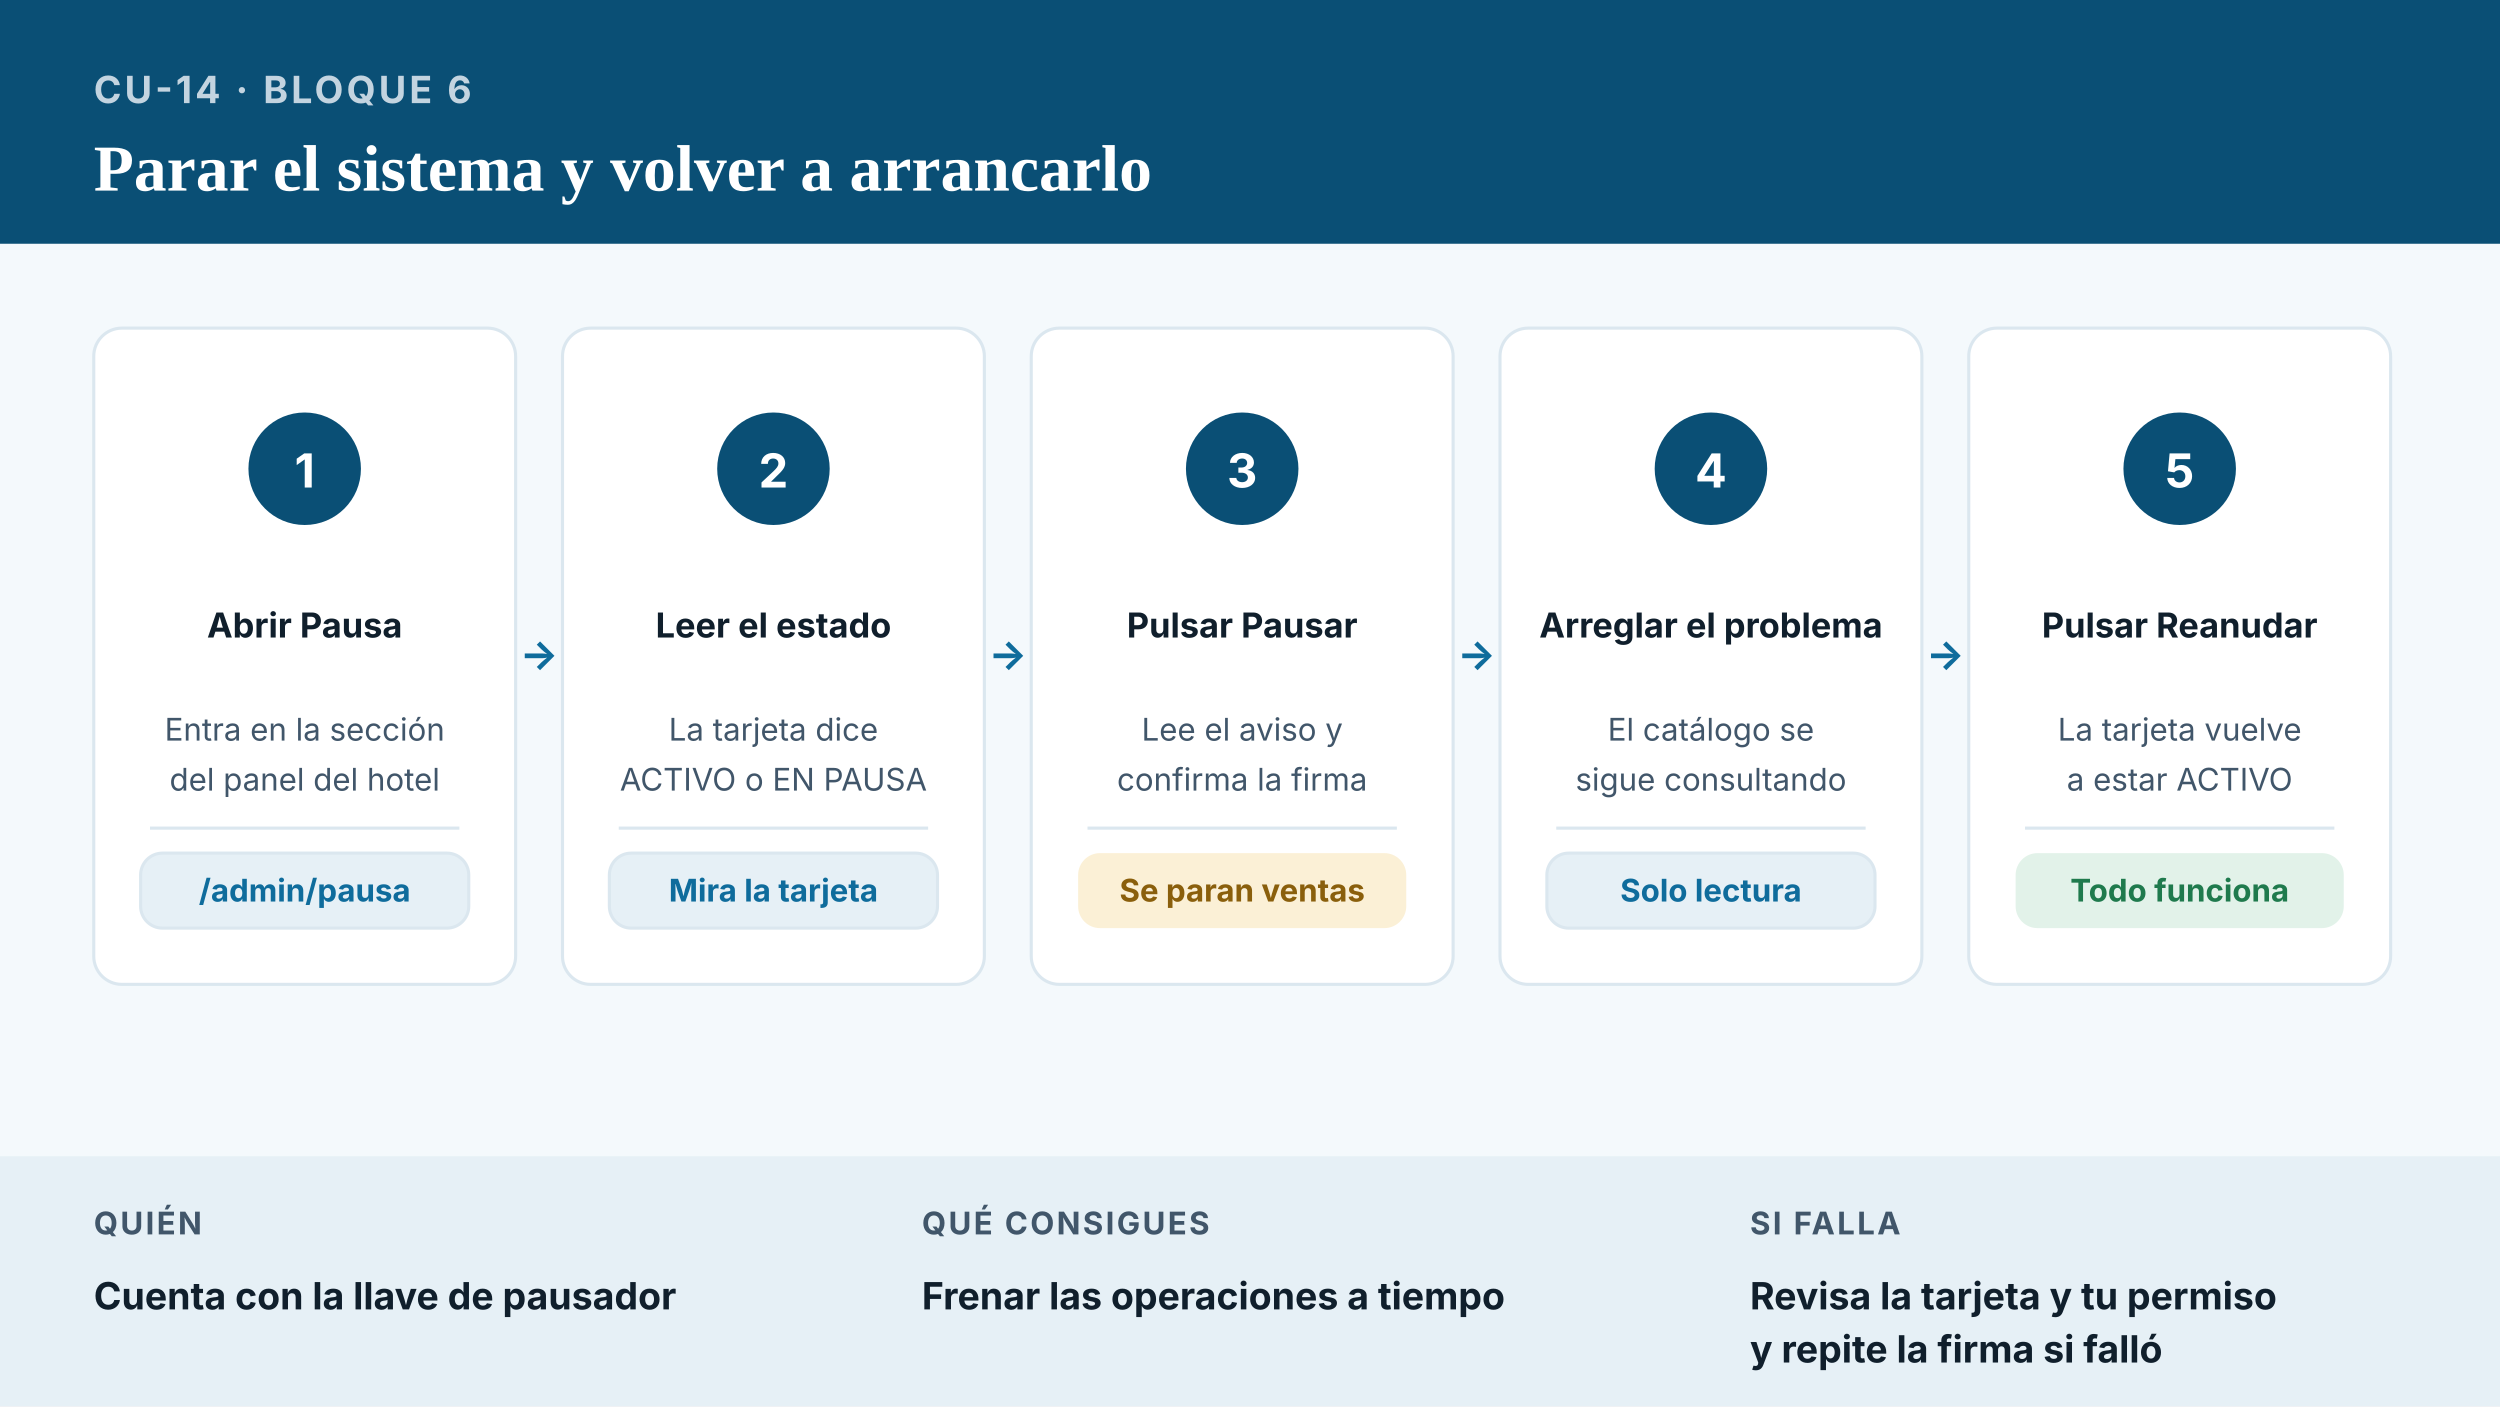
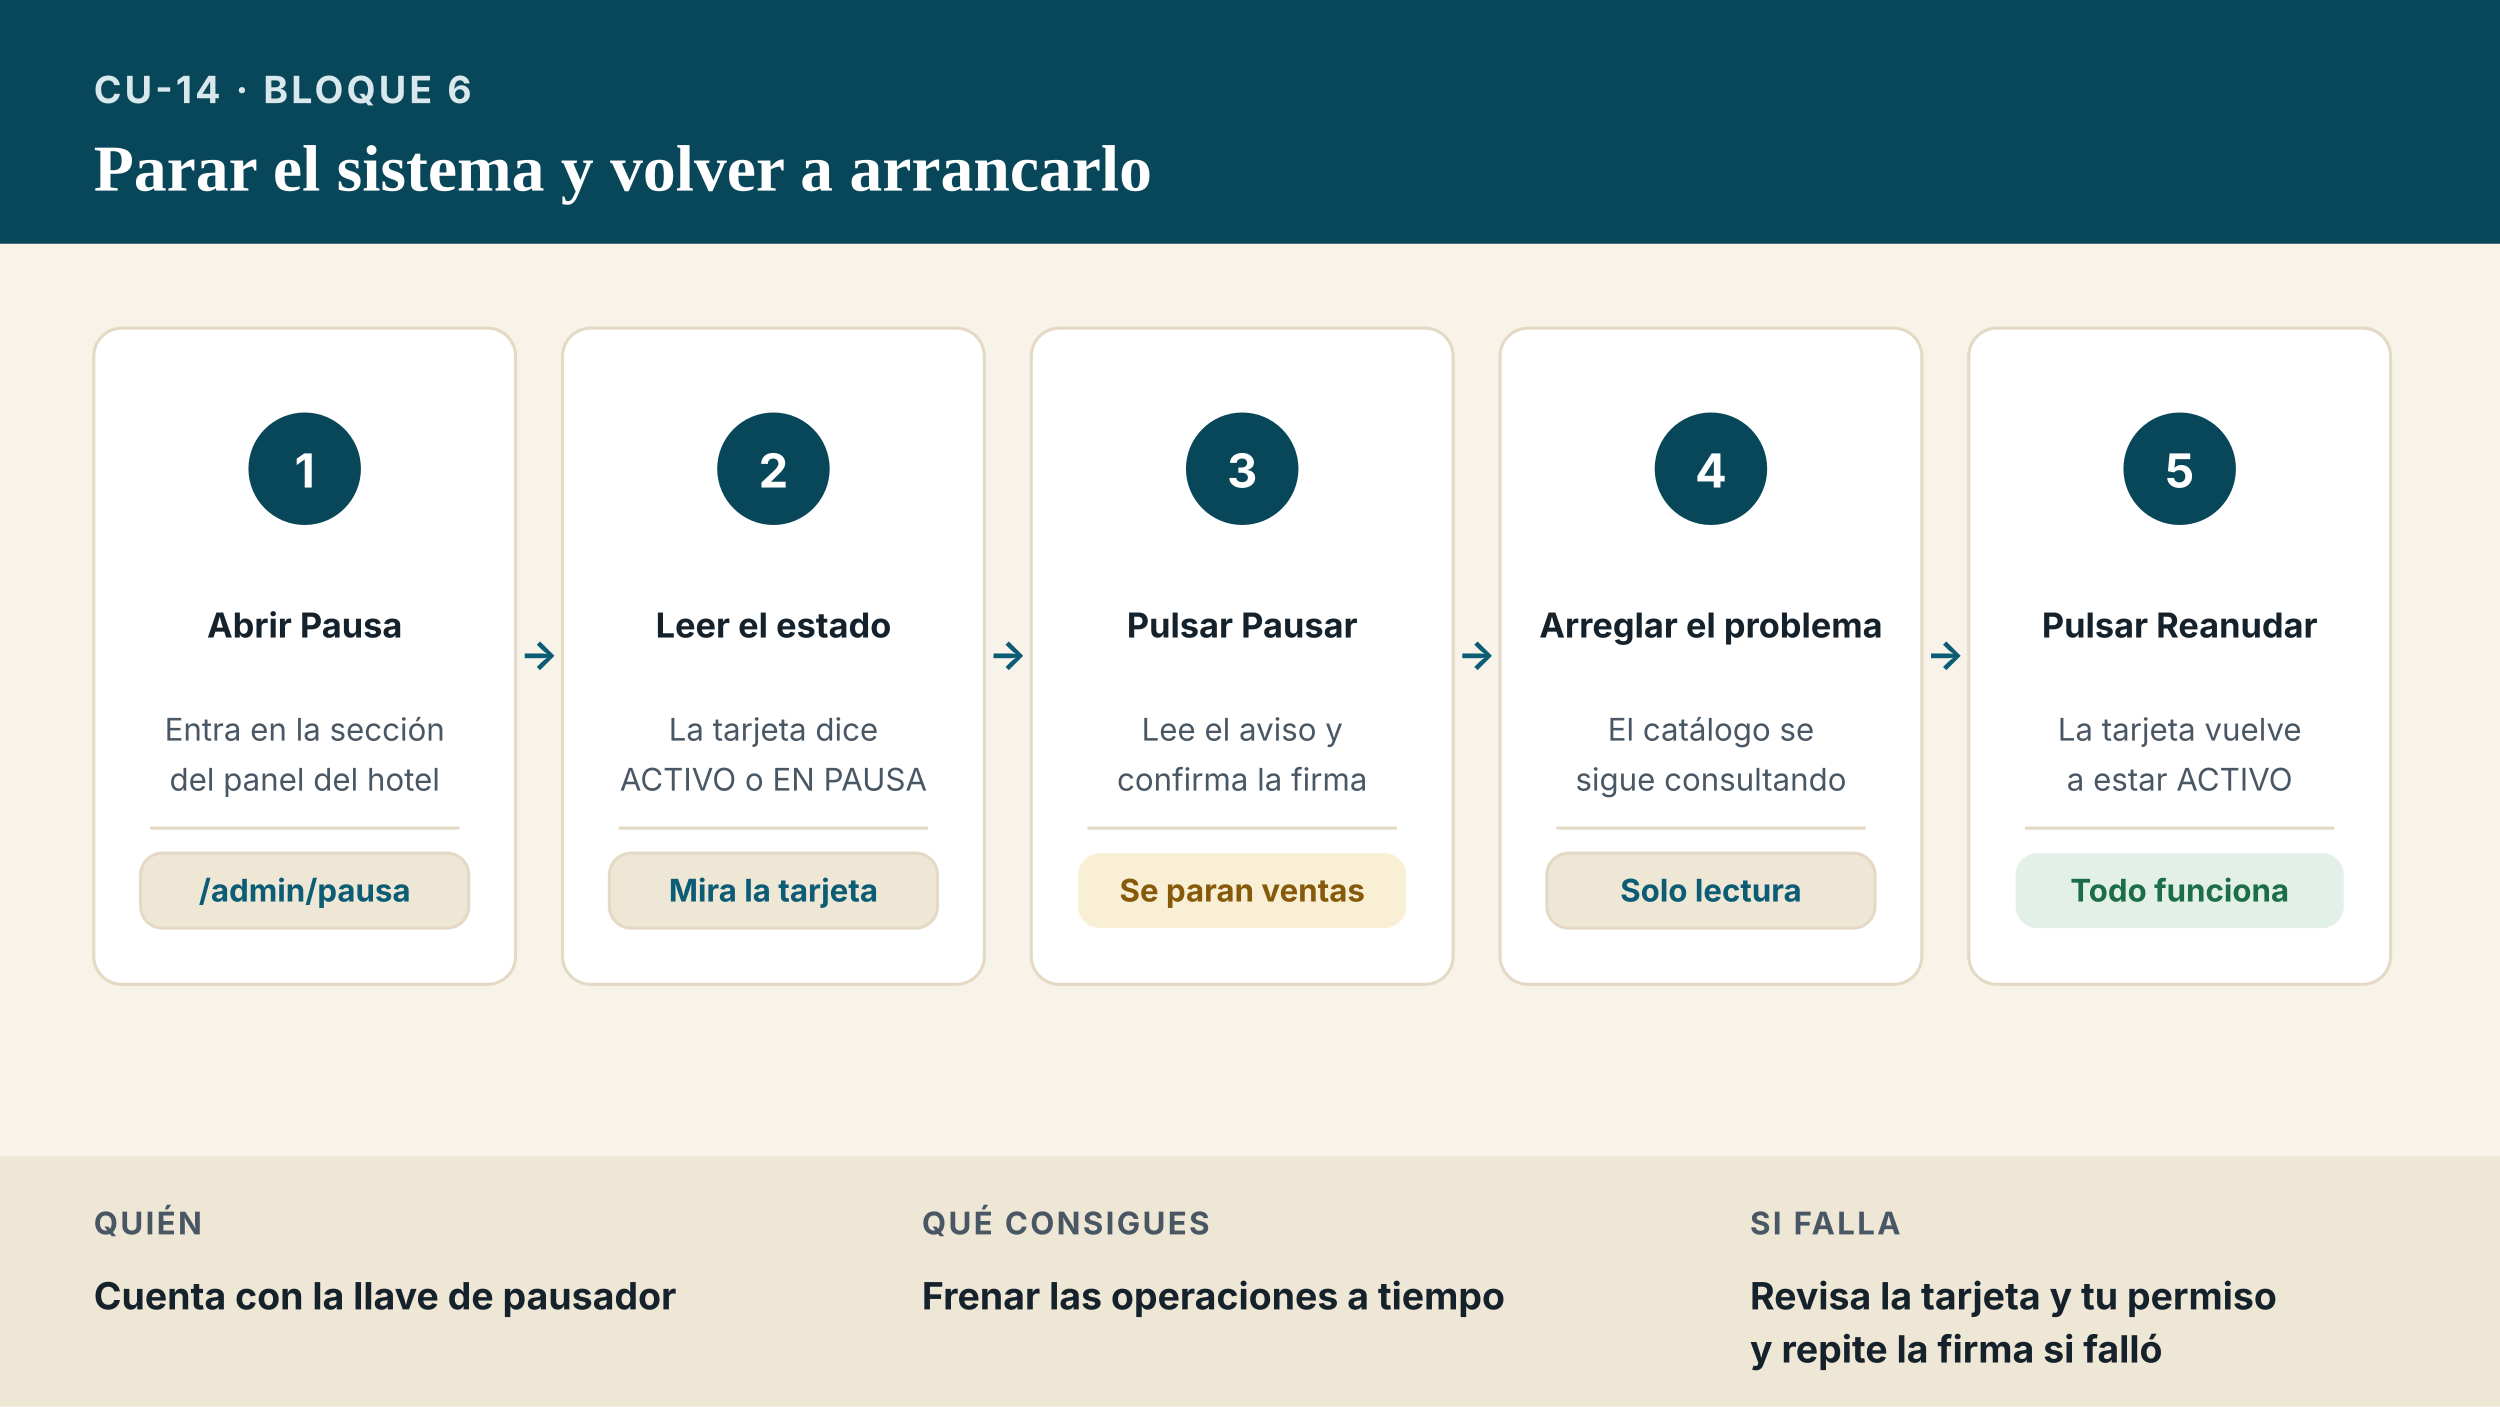
<svg xmlns="http://www.w3.org/2000/svg" viewBox="0 0 1600 900" width="1600" height="900" role="img" aria-labelledby="t d">
-   <rect width="1600" height="900" fill="#F4F9FC" />
-   <rect x="0" y="0" width="1600" height="156" fill="#0A4F75" />
-   <text x="60" y="66" font-family="'Hanken Grotesk', system-ui, -apple-system, 'Segoe UI', sans-serif" font-size="24" font-weight="700" fill="#C3D4E0" letter-spacing="2">CU-14 · BLOQUE 6</text>
+   <rect width="1600" height="900" fill="#F8F3E9" />
+   <rect x="0" y="0" width="1600" height="156" fill="#084659" />
+   <text x="60" y="66" font-family="'Hanken Grotesk', system-ui, -apple-system, 'Segoe UI', sans-serif" font-size="24" font-weight="700" fill="#D9E8EC" letter-spacing="2">CU-14 · BLOQUE 6</text>
  <text x="60" y="122" font-family="Fraunces, Georgia, 'Times New Roman', serif" font-size="42" font-weight="700" fill="#FFFFFF">Parar el sistema y volver a arrancarlo</text>
-   <rect x="60" y="210" width="270" height="420" rx="18" fill="#FFFFFF" stroke="#DBE7EF" stroke-width="2" />
-   <circle cx="195" cy="300" r="36" fill="#0A4F75" />
+   <rect x="60" y="210" width="270" height="420" rx="18" fill="#FFFFFF" stroke="#E4D9C5" stroke-width="2" />
+   <circle cx="195" cy="300" r="36" fill="#084659" />
  <text x="195" y="312" text-anchor="middle" font-family="'Hanken Grotesk', system-ui, -apple-system, 'Segoe UI', sans-serif" font-size="30" font-weight="700" fill="#FFFFFF">1</text>
-   <text x="195" y="408" text-anchor="middle" font-family="'Hanken Grotesk', system-ui, -apple-system, 'Segoe UI', sans-serif" font-size="22" font-weight="700" fill="#101F2C">Abrir Pausa</text>
-   <text x="195" y="474" text-anchor="middle" font-family="'Hanken Grotesk', system-ui, -apple-system, 'Segoe UI', sans-serif" font-size="20" fill="#41566A">Entra en la sección</text>
-   <text x="195" y="506" text-anchor="middle" font-family="'Hanken Grotesk', system-ui, -apple-system, 'Segoe UI', sans-serif" font-size="20" fill="#41566A">del panel del hotel</text>
-   <path d="M96 530 H294" stroke="#DBE7EF" stroke-width="2" fill="none" />
-   <rect x="90" y="546" width="210" height="48" rx="14" fill="#E6F0F6" stroke="#DBE7EF" stroke-width="2" />
-   <text x="195" y="577" text-anchor="middle" font-family="'Hanken Grotesk', system-ui, -apple-system, 'Segoe UI', sans-serif" font-size="20" font-weight="700" fill="#0F6C9C">/admin/pausa</text>
-   <rect x="360" y="210" width="270" height="420" rx="18" fill="#FFFFFF" stroke="#DBE7EF" stroke-width="2" />
-   <circle cx="495" cy="300" r="36" fill="#0A4F75" />
+   <text x="195" y="408" text-anchor="middle" font-family="'Hanken Grotesk', system-ui, -apple-system, 'Segoe UI', sans-serif" font-size="22" font-weight="700" fill="#15222C">Abrir Pausa</text>
+   <text x="195" y="474" text-anchor="middle" font-family="'Hanken Grotesk', system-ui, -apple-system, 'Segoe UI', sans-serif" font-size="20" fill="#495764">Entra en la sección</text>
+   <text x="195" y="506" text-anchor="middle" font-family="'Hanken Grotesk', system-ui, -apple-system, 'Segoe UI', sans-serif" font-size="20" fill="#495764">del panel del hotel</text>
+   <path d="M96 530 H294" stroke="#E4D9C5" stroke-width="2" fill="none" />
+   <rect x="90" y="546" width="210" height="48" rx="14" fill="#EFE7D6" stroke="#E4D9C5" stroke-width="2" />
+   <text x="195" y="577" text-anchor="middle" font-family="'Hanken Grotesk', system-ui, -apple-system, 'Segoe UI', sans-serif" font-size="20" font-weight="700" fill="#0B5C74">/admin/pausa</text>
+   <rect x="360" y="210" width="270" height="420" rx="18" fill="#FFFFFF" stroke="#E4D9C5" stroke-width="2" />
+   <circle cx="495" cy="300" r="36" fill="#084659" />
  <text x="495" y="312" text-anchor="middle" font-family="'Hanken Grotesk', system-ui, -apple-system, 'Segoe UI', sans-serif" font-size="30" font-weight="700" fill="#FFFFFF">2</text>
-   <text x="495" y="408" text-anchor="middle" font-family="'Hanken Grotesk', system-ui, -apple-system, 'Segoe UI', sans-serif" font-size="22" font-weight="700" fill="#101F2C">Leer el estado</text>
-   <text x="495" y="474" text-anchor="middle" font-family="'Hanken Grotesk', system-ui, -apple-system, 'Segoe UI', sans-serif" font-size="20" fill="#41566A">La tarjeta dice</text>
-   <text x="495" y="506" text-anchor="middle" font-family="'Hanken Grotesk', system-ui, -apple-system, 'Segoe UI', sans-serif" font-size="20" fill="#41566A">ACTIVO o EN PAUSA</text>
-   <path d="M396 530 H594" stroke="#DBE7EF" stroke-width="2" fill="none" />
-   <rect x="390" y="546" width="210" height="48" rx="14" fill="#E6F0F6" stroke="#DBE7EF" stroke-width="2" />
-   <text x="495" y="577" text-anchor="middle" font-family="'Hanken Grotesk', system-ui, -apple-system, 'Segoe UI', sans-serif" font-size="20" font-weight="700" fill="#0F6C9C">Mira la tarjeta</text>
-   <rect x="660" y="210" width="270" height="420" rx="18" fill="#FFFFFF" stroke="#DBE7EF" stroke-width="2" />
-   <circle cx="795" cy="300" r="36" fill="#0A4F75" />
+   <text x="495" y="408" text-anchor="middle" font-family="'Hanken Grotesk', system-ui, -apple-system, 'Segoe UI', sans-serif" font-size="22" font-weight="700" fill="#15222C">Leer el estado</text>
+   <text x="495" y="474" text-anchor="middle" font-family="'Hanken Grotesk', system-ui, -apple-system, 'Segoe UI', sans-serif" font-size="20" fill="#495764">La tarjeta dice</text>
+   <text x="495" y="506" text-anchor="middle" font-family="'Hanken Grotesk', system-ui, -apple-system, 'Segoe UI', sans-serif" font-size="20" fill="#495764">ACTIVO o EN PAUSA</text>
+   <path d="M396 530 H594" stroke="#E4D9C5" stroke-width="2" fill="none" />
+   <rect x="390" y="546" width="210" height="48" rx="14" fill="#EFE7D6" stroke="#E4D9C5" stroke-width="2" />
+   <text x="495" y="577" text-anchor="middle" font-family="'Hanken Grotesk', system-ui, -apple-system, 'Segoe UI', sans-serif" font-size="20" font-weight="700" fill="#0B5C74">Mira la tarjeta</text>
+   <rect x="660" y="210" width="270" height="420" rx="18" fill="#FFFFFF" stroke="#E4D9C5" stroke-width="2" />
+   <circle cx="795" cy="300" r="36" fill="#084659" />
  <text x="795" y="312" text-anchor="middle" font-family="'Hanken Grotesk', system-ui, -apple-system, 'Segoe UI', sans-serif" font-size="30" font-weight="700" fill="#FFFFFF">3</text>
-   <text x="795" y="408" text-anchor="middle" font-family="'Hanken Grotesk', system-ui, -apple-system, 'Segoe UI', sans-serif" font-size="22" font-weight="700" fill="#101F2C">Pulsar Pausar</text>
-   <text x="795" y="474" text-anchor="middle" font-family="'Hanken Grotesk', system-ui, -apple-system, 'Segoe UI', sans-serif" font-size="20" fill="#41566A">Lee el aviso y</text>
-   <text x="795" y="506" text-anchor="middle" font-family="'Hanken Grotesk', system-ui, -apple-system, 'Segoe UI', sans-serif" font-size="20" fill="#41566A">confirma la firma</text>
-   <path d="M696 530 H894" stroke="#DBE7EF" stroke-width="2" fill="none" />
-   <rect x="690" y="546" width="210" height="48" rx="14" fill="#FBF0D6" />
-   <text x="795" y="577" text-anchor="middle" font-family="'Hanken Grotesk', system-ui, -apple-system, 'Segoe UI', sans-serif" font-size="20" font-weight="700" fill="#8A5F0C">Se paran ventas</text>
-   <rect x="960" y="210" width="270" height="420" rx="18" fill="#FFFFFF" stroke="#DBE7EF" stroke-width="2" />
-   <circle cx="1095" cy="300" r="36" fill="#0A4F75" />
+   <text x="795" y="408" text-anchor="middle" font-family="'Hanken Grotesk', system-ui, -apple-system, 'Segoe UI', sans-serif" font-size="22" font-weight="700" fill="#15222C">Pulsar Pausar</text>
+   <text x="795" y="474" text-anchor="middle" font-family="'Hanken Grotesk', system-ui, -apple-system, 'Segoe UI', sans-serif" font-size="20" fill="#495764">Lee el aviso y</text>
+   <text x="795" y="506" text-anchor="middle" font-family="'Hanken Grotesk', system-ui, -apple-system, 'Segoe UI', sans-serif" font-size="20" fill="#495764">confirma la firma</text>
+   <path d="M696 530 H894" stroke="#E4D9C5" stroke-width="2" fill="none" />
+   <rect x="690" y="546" width="210" height="48" rx="14" fill="#F9EFD4" />
+   <text x="795" y="577" text-anchor="middle" font-family="'Hanken Grotesk', system-ui, -apple-system, 'Segoe UI', sans-serif" font-size="20" font-weight="700" fill="#875A0B">Se paran ventas</text>
+   <rect x="960" y="210" width="270" height="420" rx="18" fill="#FFFFFF" stroke="#E4D9C5" stroke-width="2" />
+   <circle cx="1095" cy="300" r="36" fill="#084659" />
  <text x="1095" y="312" text-anchor="middle" font-family="'Hanken Grotesk', system-ui, -apple-system, 'Segoe UI', sans-serif" font-size="30" font-weight="700" fill="#FFFFFF">4</text>
-   <text x="1095" y="408" text-anchor="middle" font-family="'Hanken Grotesk', system-ui, -apple-system, 'Segoe UI', sans-serif" font-size="22" font-weight="700" fill="#101F2C">Arreglar el problema</text>
-   <text x="1095" y="474" text-anchor="middle" font-family="'Hanken Grotesk', system-ui, -apple-system, 'Segoe UI', sans-serif" font-size="20" fill="#41566A">El catálogo se</text>
-   <text x="1095" y="506" text-anchor="middle" font-family="'Hanken Grotesk', system-ui, -apple-system, 'Segoe UI', sans-serif" font-size="20" fill="#41566A">sigue consultando</text>
-   <path d="M996 530 H1194" stroke="#DBE7EF" stroke-width="2" fill="none" />
-   <rect x="990" y="546" width="210" height="48" rx="14" fill="#E6F0F6" stroke="#DBE7EF" stroke-width="2" />
-   <text x="1095" y="577" text-anchor="middle" font-family="'Hanken Grotesk', system-ui, -apple-system, 'Segoe UI', sans-serif" font-size="20" font-weight="700" fill="#0F6C9C">Solo lectura</text>
-   <rect x="1260" y="210" width="270" height="420" rx="18" fill="#FFFFFF" stroke="#DBE7EF" stroke-width="2" />
-   <circle cx="1395" cy="300" r="36" fill="#0A4F75" />
+   <text x="1095" y="408" text-anchor="middle" font-family="'Hanken Grotesk', system-ui, -apple-system, 'Segoe UI', sans-serif" font-size="22" font-weight="700" fill="#15222C">Arreglar el problema</text>
+   <text x="1095" y="474" text-anchor="middle" font-family="'Hanken Grotesk', system-ui, -apple-system, 'Segoe UI', sans-serif" font-size="20" fill="#495764">El catálogo se</text>
+   <text x="1095" y="506" text-anchor="middle" font-family="'Hanken Grotesk', system-ui, -apple-system, 'Segoe UI', sans-serif" font-size="20" fill="#495764">sigue consultando</text>
+   <path d="M996 530 H1194" stroke="#E4D9C5" stroke-width="2" fill="none" />
+   <rect x="990" y="546" width="210" height="48" rx="14" fill="#EFE7D6" stroke="#E4D9C5" stroke-width="2" />
+   <text x="1095" y="577" text-anchor="middle" font-family="'Hanken Grotesk', system-ui, -apple-system, 'Segoe UI', sans-serif" font-size="20" font-weight="700" fill="#0B5C74">Solo lectura</text>
+   <rect x="1260" y="210" width="270" height="420" rx="18" fill="#FFFFFF" stroke="#E4D9C5" stroke-width="2" />
+   <circle cx="1395" cy="300" r="36" fill="#084659" />
  <text x="1395" y="312" text-anchor="middle" font-family="'Hanken Grotesk', system-ui, -apple-system, 'Segoe UI', sans-serif" font-size="30" font-weight="700" fill="#FFFFFF">5</text>
-   <text x="1395" y="408" text-anchor="middle" font-family="'Hanken Grotesk', system-ui, -apple-system, 'Segoe UI', sans-serif" font-size="22" font-weight="700" fill="#101F2C">Pulsar Reanudar</text>
-   <text x="1395" y="474" text-anchor="middle" font-family="'Hanken Grotesk', system-ui, -apple-system, 'Segoe UI', sans-serif" font-size="20" fill="#41566A">La tarjeta vuelve</text>
-   <text x="1395" y="506" text-anchor="middle" font-family="'Hanken Grotesk', system-ui, -apple-system, 'Segoe UI', sans-serif" font-size="20" fill="#41566A">a estar ACTIVO</text>
-   <path d="M1296 530 H1494" stroke="#DBE7EF" stroke-width="2" fill="none" />
-   <rect x="1290" y="546" width="210" height="48" rx="14" fill="#E2F2E9" />
-   <text x="1395" y="577" text-anchor="middle" font-family="'Hanken Grotesk', system-ui, -apple-system, 'Segoe UI', sans-serif" font-size="20" font-weight="700" fill="#1F7A4D">Todo funciona</text>
-   <text x="345" y="428" text-anchor="middle" font-family="'Hanken Grotesk', system-ui, -apple-system, 'Segoe UI', sans-serif" font-size="26" font-weight="700" fill="#0F6C9C">→</text>
-   <text x="645" y="428" text-anchor="middle" font-family="'Hanken Grotesk', system-ui, -apple-system, 'Segoe UI', sans-serif" font-size="26" font-weight="700" fill="#0F6C9C">→</text>
-   <text x="945" y="428" text-anchor="middle" font-family="'Hanken Grotesk', system-ui, -apple-system, 'Segoe UI', sans-serif" font-size="26" font-weight="700" fill="#0F6C9C">→</text>
-   <text x="1245" y="428" text-anchor="middle" font-family="'Hanken Grotesk', system-ui, -apple-system, 'Segoe UI', sans-serif" font-size="26" font-weight="700" fill="#0F6C9C">→</text>
-   <rect x="0" y="740" width="1600" height="160" fill="#E6F0F6" />
-   <text x="60" y="790" font-family="'Hanken Grotesk', system-ui, -apple-system, 'Segoe UI', sans-serif" font-size="20" font-weight="700" fill="#41566A" letter-spacing="1.5">QUIÉN</text>
-   <text x="60" y="838" font-family="'Hanken Grotesk', system-ui, -apple-system, 'Segoe UI', sans-serif" font-size="24" font-weight="700" fill="#101F2C">Cuenta con la llave de pausador</text>
-   <text x="590" y="790" font-family="'Hanken Grotesk', system-ui, -apple-system, 'Segoe UI', sans-serif" font-size="20" font-weight="700" fill="#41566A" letter-spacing="1.5">QUÉ CONSIGUES</text>
-   <text x="590" y="838" font-family="'Hanken Grotesk', system-ui, -apple-system, 'Segoe UI', sans-serif" font-size="24" font-weight="700" fill="#101F2C">Frenar las operaciones a tiempo</text>
-   <text x="1120" y="790" font-family="'Hanken Grotesk', system-ui, -apple-system, 'Segoe UI', sans-serif" font-size="20" font-weight="700" fill="#41566A" letter-spacing="1.5">SI FALLA</text>
-   <text x="1120" y="838" font-family="'Hanken Grotesk', system-ui, -apple-system, 'Segoe UI', sans-serif" font-size="24" font-weight="700" fill="#101F2C">Revisa la tarjeta y tu permiso</text>
-   <text x="1120" y="872" font-family="'Hanken Grotesk', system-ui, -apple-system, 'Segoe UI', sans-serif" font-size="24" font-weight="700" fill="#101F2C">y repite la firma si falló</text>
+   <text x="1395" y="408" text-anchor="middle" font-family="'Hanken Grotesk', system-ui, -apple-system, 'Segoe UI', sans-serif" font-size="22" font-weight="700" fill="#15222C">Pulsar Reanudar</text>
+   <text x="1395" y="474" text-anchor="middle" font-family="'Hanken Grotesk', system-ui, -apple-system, 'Segoe UI', sans-serif" font-size="20" fill="#495764">La tarjeta vuelve</text>
+   <text x="1395" y="506" text-anchor="middle" font-family="'Hanken Grotesk', system-ui, -apple-system, 'Segoe UI', sans-serif" font-size="20" fill="#495764">a estar ACTIVO</text>
+   <path d="M1296 530 H1494" stroke="#E4D9C5" stroke-width="2" fill="none" />
+   <rect x="1290" y="546" width="210" height="48" rx="14" fill="#E2F0E8" />
+   <text x="1395" y="577" text-anchor="middle" font-family="'Hanken Grotesk', system-ui, -apple-system, 'Segoe UI', sans-serif" font-size="20" font-weight="700" fill="#1C6E48">Todo funciona</text>
+   <text x="345" y="428" text-anchor="middle" font-family="'Hanken Grotesk', system-ui, -apple-system, 'Segoe UI', sans-serif" font-size="26" font-weight="700" fill="#0B5C74">→</text>
+   <text x="645" y="428" text-anchor="middle" font-family="'Hanken Grotesk', system-ui, -apple-system, 'Segoe UI', sans-serif" font-size="26" font-weight="700" fill="#0B5C74">→</text>
+   <text x="945" y="428" text-anchor="middle" font-family="'Hanken Grotesk', system-ui, -apple-system, 'Segoe UI', sans-serif" font-size="26" font-weight="700" fill="#0B5C74">→</text>
+   <text x="1245" y="428" text-anchor="middle" font-family="'Hanken Grotesk', system-ui, -apple-system, 'Segoe UI', sans-serif" font-size="26" font-weight="700" fill="#0B5C74">→</text>
+   <rect x="0" y="740" width="1600" height="160" fill="#EFE7D6" />
+   <text x="60" y="790" font-family="'Hanken Grotesk', system-ui, -apple-system, 'Segoe UI', sans-serif" font-size="20" font-weight="700" fill="#495764" letter-spacing="1.5">QUIÉN</text>
+   <text x="60" y="838" font-family="'Hanken Grotesk', system-ui, -apple-system, 'Segoe UI', sans-serif" font-size="24" font-weight="700" fill="#15222C">Cuenta con la llave de pausador</text>
+   <text x="590" y="790" font-family="'Hanken Grotesk', system-ui, -apple-system, 'Segoe UI', sans-serif" font-size="20" font-weight="700" fill="#495764" letter-spacing="1.5">QUÉ CONSIGUES</text>
+   <text x="590" y="838" font-family="'Hanken Grotesk', system-ui, -apple-system, 'Segoe UI', sans-serif" font-size="24" font-weight="700" fill="#15222C">Frenar las operaciones a tiempo</text>
+   <text x="1120" y="790" font-family="'Hanken Grotesk', system-ui, -apple-system, 'Segoe UI', sans-serif" font-size="20" font-weight="700" fill="#495764" letter-spacing="1.5">SI FALLA</text>
+   <text x="1120" y="838" font-family="'Hanken Grotesk', system-ui, -apple-system, 'Segoe UI', sans-serif" font-size="24" font-weight="700" fill="#15222C">Revisa la tarjeta y tu permiso</text>
+   <text x="1120" y="872" font-family="'Hanken Grotesk', system-ui, -apple-system, 'Segoe UI', sans-serif" font-size="24" font-weight="700" fill="#15222C">y repite la firma si falló</text>
</svg>
